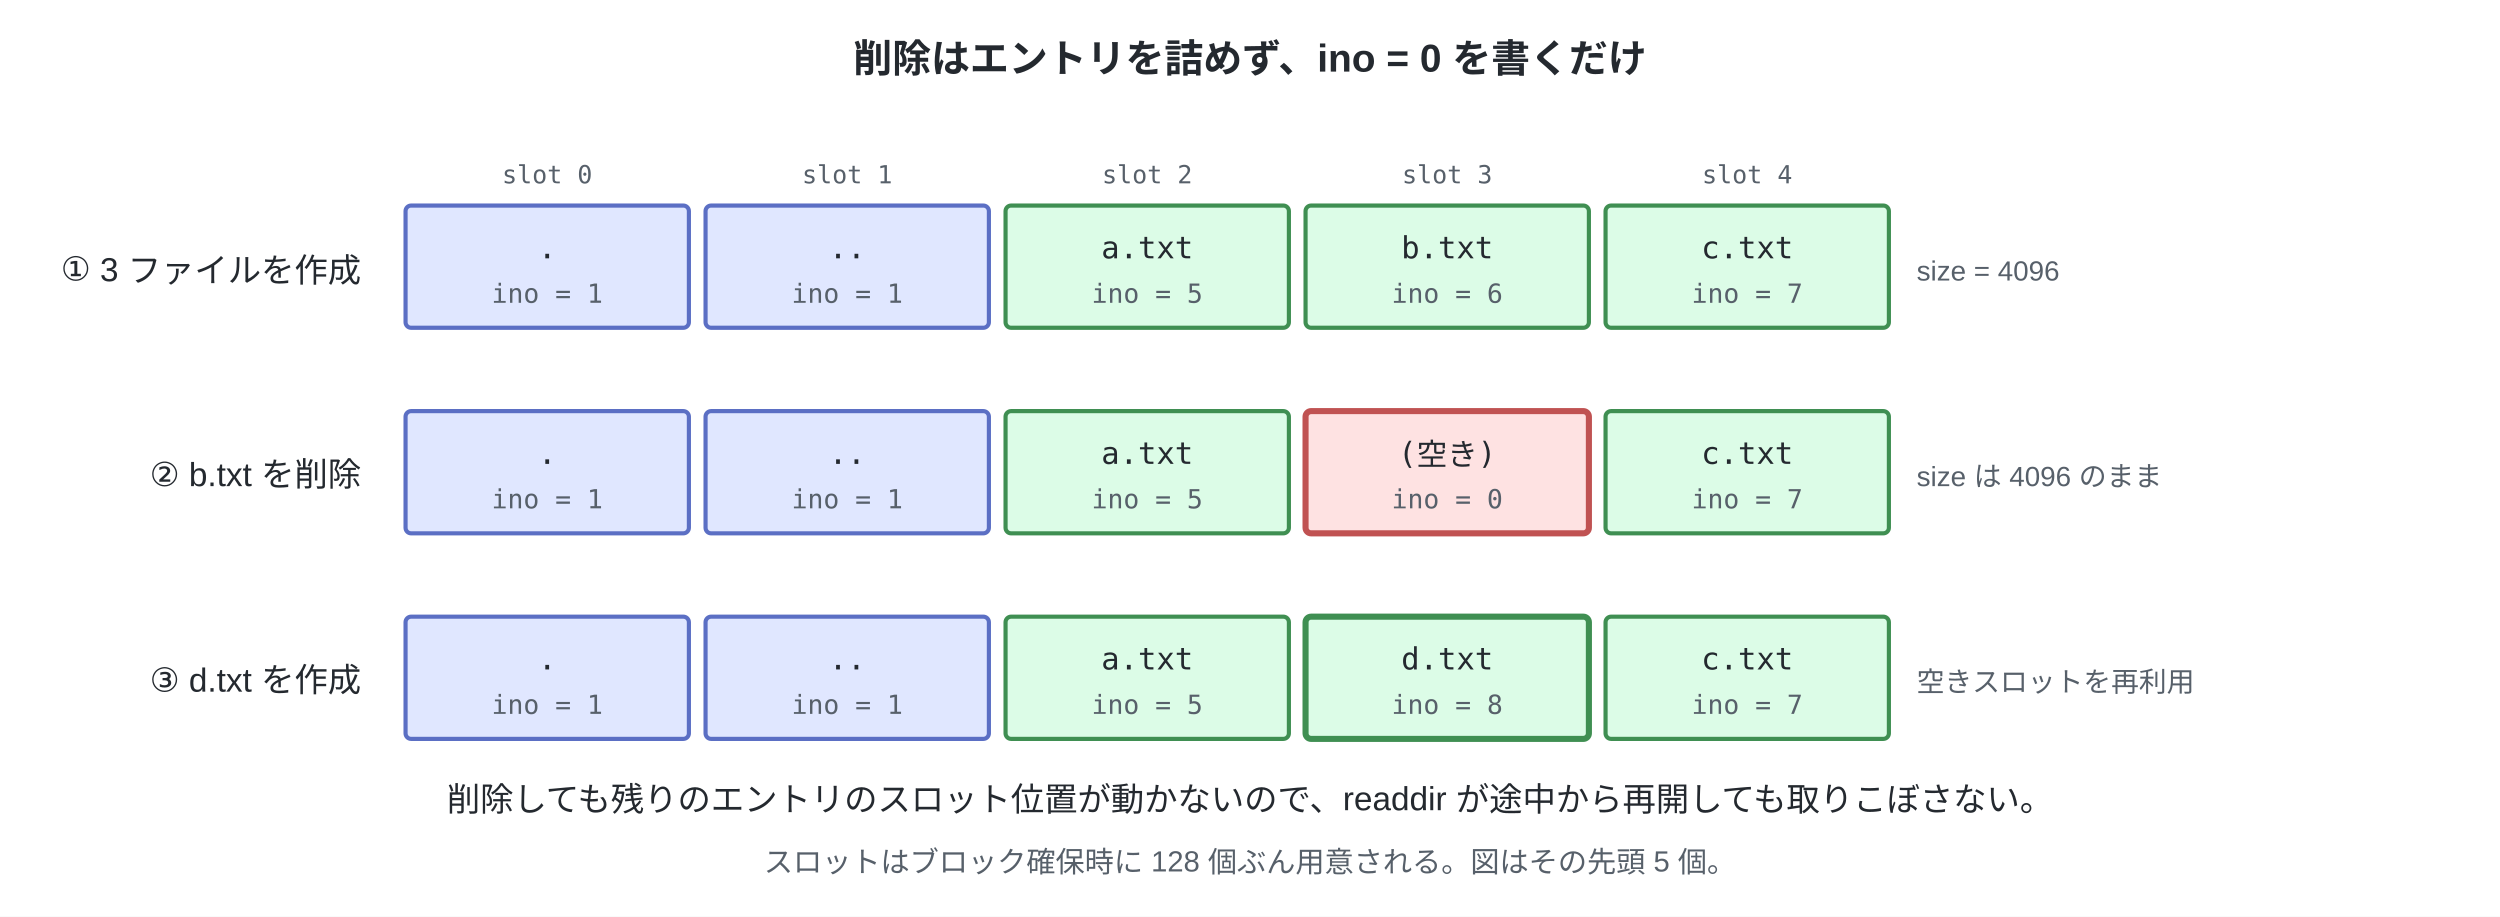
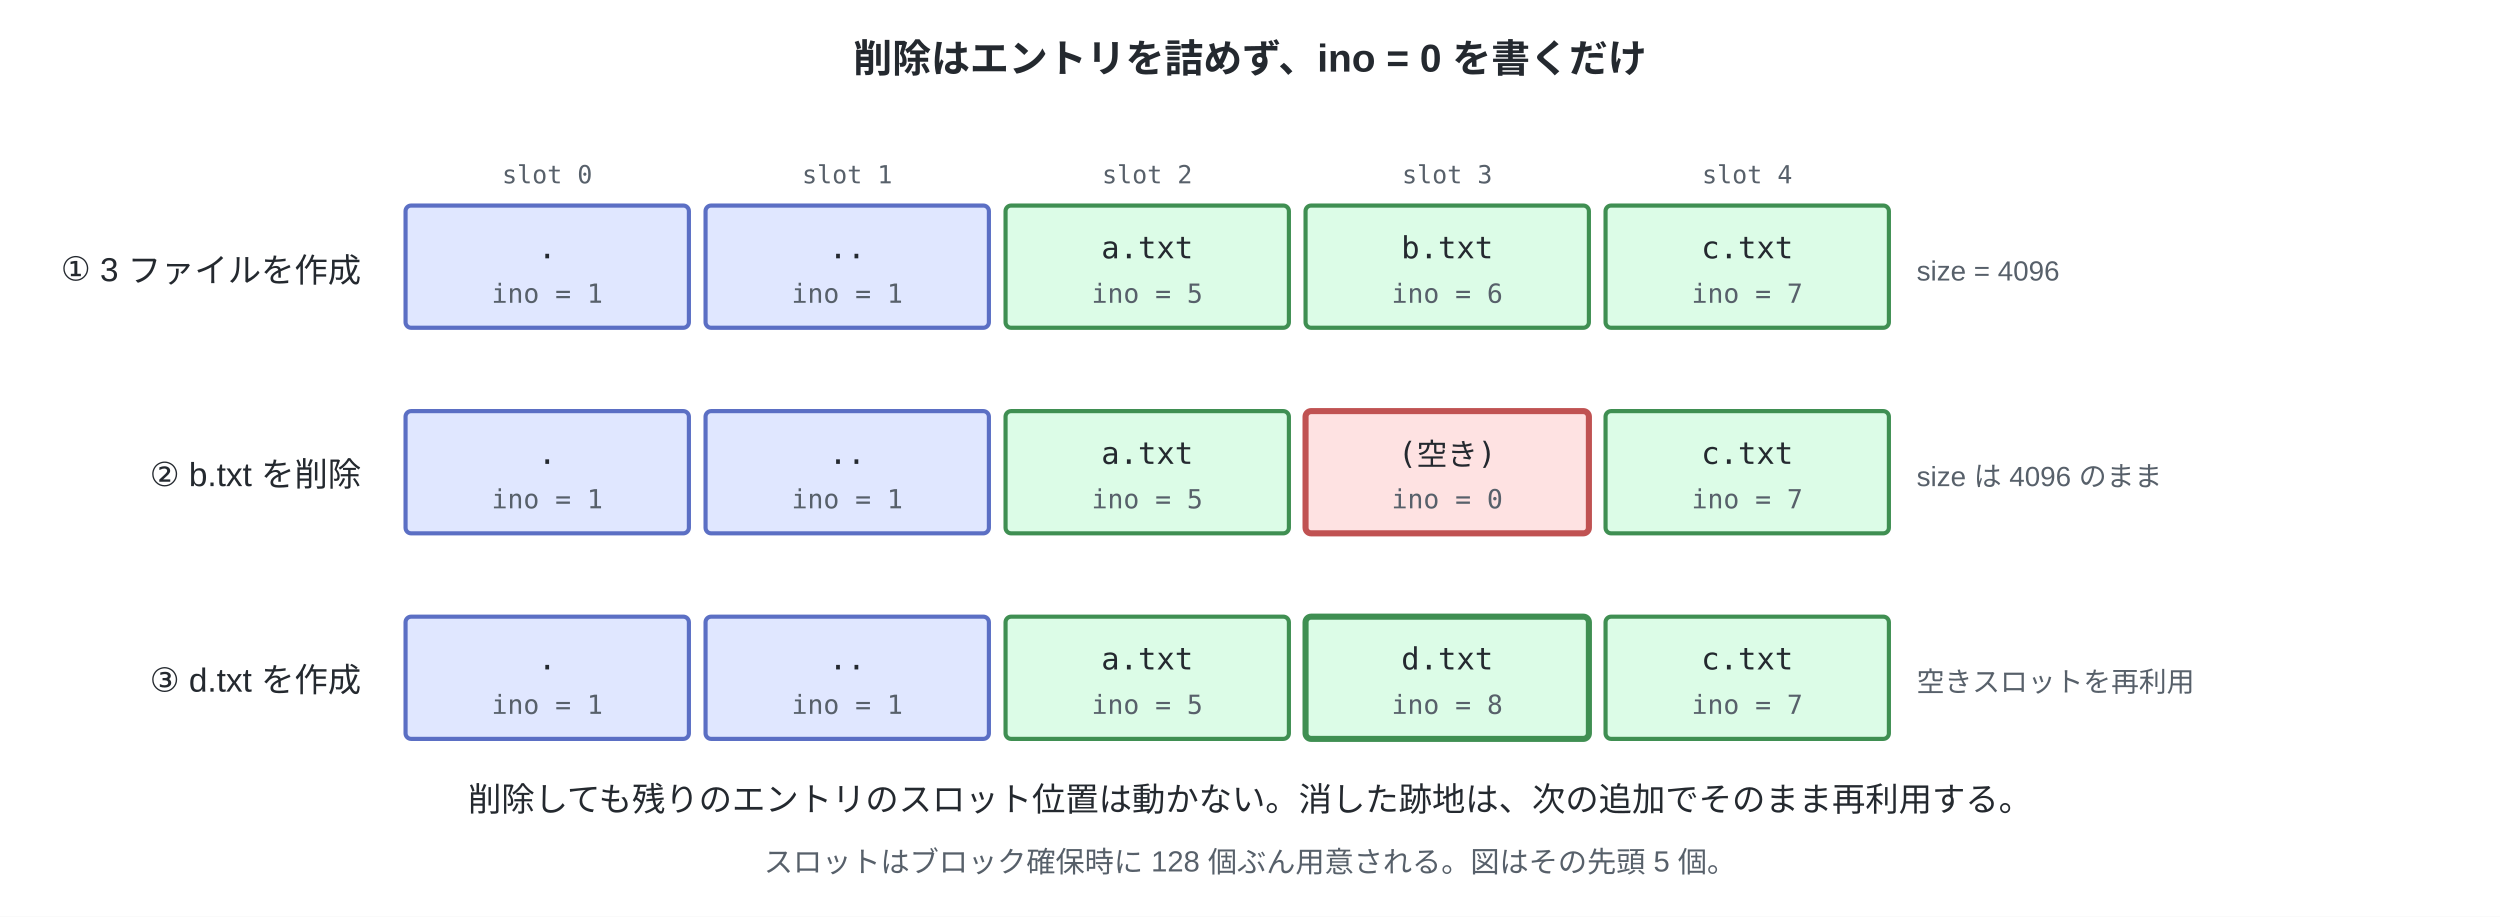
<svg xmlns="http://www.w3.org/2000/svg" width="900" height="330" viewBox="0 0 900 330" role="img" font-family="Helvetica Neue, Arial, Hiragino Sans, Noto Sans JP, sans-serif">
  <rect x="0" y="0" width="900" height="330" fill="#ffffff" />
  <defs>
    <marker id="a" viewBox="0 0 10 10" refX="9" refY="5" markerWidth="6" markerHeight="6" orient="auto-start-reverse">
      <path d="M 0 0 L 10 5 L 0 10 z" fill="#57606a" />
    </marker>
    <marker id="g" viewBox="0 0 10 10" refX="9" refY="5" markerWidth="6" markerHeight="6" orient="auto-start-reverse">
      <path d="M 0 0 L 10 5 L 0 10 z" fill="#5b6fc4" />
    </marker>
  </defs>
  <text x="450.0" y="26" font-size="14" fill="#24292f" text-anchor="middle" font-family="Helvetica Neue, Arial, Hiragino Sans, Noto Sans JP, sans-serif" font-weight="bold">削除はエントリを詰めず、ino = 0 を書くだけ</text>
  <text x="130" y="101" font-size="12" fill="#24292f" text-anchor="end" font-family="Helvetica Neue, Arial, Hiragino Sans, Noto Sans JP, sans-serif" font-weight="normal">① 3 ファイルを作成</text>
  <rect x="146" y="74" width="102" height="44" rx="2" fill="#e0e7ff" stroke="#5b6fc4" stroke-width="1.5" />
  <text x="197.0" y="93" font-size="11" fill="#24292f" text-anchor="middle" font-family="SFMono-Regular, Menlo, Consolas, monospace" font-weight="normal">.</text>
  <text x="197.0" y="109" font-size="9.5" fill="#57606a" text-anchor="middle" font-family="SFMono-Regular, Menlo, Consolas, monospace" font-weight="normal">ino = 1</text>
  <text x="197.0" y="66" font-size="9" fill="#57606a" text-anchor="middle" font-family="SFMono-Regular, Menlo, Consolas, monospace" font-weight="normal">slot 0</text>
  <rect x="254" y="74" width="102" height="44" rx="2" fill="#e0e7ff" stroke="#5b6fc4" stroke-width="1.5" />
  <text x="305.0" y="93" font-size="11" fill="#24292f" text-anchor="middle" font-family="SFMono-Regular, Menlo, Consolas, monospace" font-weight="normal">..</text>
  <text x="305.0" y="109" font-size="9.5" fill="#57606a" text-anchor="middle" font-family="SFMono-Regular, Menlo, Consolas, monospace" font-weight="normal">ino = 1</text>
  <text x="305.0" y="66" font-size="9" fill="#57606a" text-anchor="middle" font-family="SFMono-Regular, Menlo, Consolas, monospace" font-weight="normal">slot 1</text>
  <rect x="362" y="74" width="102" height="44" rx="2" fill="#dcfce7" stroke="#3f8f52" stroke-width="1.5" />
  <text x="413.0" y="93" font-size="11" fill="#24292f" text-anchor="middle" font-family="SFMono-Regular, Menlo, Consolas, monospace" font-weight="normal">a.txt</text>
  <text x="413.0" y="109" font-size="9.5" fill="#57606a" text-anchor="middle" font-family="SFMono-Regular, Menlo, Consolas, monospace" font-weight="normal">ino = 5</text>
  <text x="413.0" y="66" font-size="9" fill="#57606a" text-anchor="middle" font-family="SFMono-Regular, Menlo, Consolas, monospace" font-weight="normal">slot 2</text>
  <rect x="470" y="74" width="102" height="44" rx="2" fill="#dcfce7" stroke="#3f8f52" stroke-width="1.5" />
  <text x="521.0" y="93" font-size="11" fill="#24292f" text-anchor="middle" font-family="SFMono-Regular, Menlo, Consolas, monospace" font-weight="normal">b.txt</text>
  <text x="521.0" y="109" font-size="9.5" fill="#57606a" text-anchor="middle" font-family="SFMono-Regular, Menlo, Consolas, monospace" font-weight="normal">ino = 6</text>
  <text x="521.0" y="66" font-size="9" fill="#57606a" text-anchor="middle" font-family="SFMono-Regular, Menlo, Consolas, monospace" font-weight="normal">slot 3</text>
  <rect x="578" y="74" width="102" height="44" rx="2" fill="#dcfce7" stroke="#3f8f52" stroke-width="1.5" />
  <text x="629.0" y="93" font-size="11" fill="#24292f" text-anchor="middle" font-family="SFMono-Regular, Menlo, Consolas, monospace" font-weight="normal">c.txt</text>
  <text x="629.0" y="109" font-size="9.5" fill="#57606a" text-anchor="middle" font-family="SFMono-Regular, Menlo, Consolas, monospace" font-weight="normal">ino = 7</text>
  <text x="629.0" y="66" font-size="9" fill="#57606a" text-anchor="middle" font-family="SFMono-Regular, Menlo, Consolas, monospace" font-weight="normal">slot 4</text>
  <text x="690" y="101" font-size="10" fill="#57606a" text-anchor="start" font-family="Helvetica Neue, Arial, Hiragino Sans, Noto Sans JP, sans-serif" font-weight="normal">size = 4096</text>
  <text x="130" y="175" font-size="12" fill="#24292f" text-anchor="end" font-family="Helvetica Neue, Arial, Hiragino Sans, Noto Sans JP, sans-serif" font-weight="normal">② b.txt を削除</text>
  <rect x="146" y="148" width="102" height="44" rx="2" fill="#e0e7ff" stroke="#5b6fc4" stroke-width="1.5" />
  <text x="197.0" y="167" font-size="11" fill="#24292f" text-anchor="middle" font-family="SFMono-Regular, Menlo, Consolas, monospace" font-weight="normal">.</text>
  <text x="197.0" y="183" font-size="9.5" fill="#57606a" text-anchor="middle" font-family="SFMono-Regular, Menlo, Consolas, monospace" font-weight="normal">ino = 1</text>
  <rect x="254" y="148" width="102" height="44" rx="2" fill="#e0e7ff" stroke="#5b6fc4" stroke-width="1.5" />
  <text x="305.0" y="167" font-size="11" fill="#24292f" text-anchor="middle" font-family="SFMono-Regular, Menlo, Consolas, monospace" font-weight="normal">..</text>
  <text x="305.0" y="183" font-size="9.5" fill="#57606a" text-anchor="middle" font-family="SFMono-Regular, Menlo, Consolas, monospace" font-weight="normal">ino = 1</text>
  <rect x="362" y="148" width="102" height="44" rx="2" fill="#dcfce7" stroke="#3f8f52" stroke-width="1.5" />
  <text x="413.0" y="167" font-size="11" fill="#24292f" text-anchor="middle" font-family="SFMono-Regular, Menlo, Consolas, monospace" font-weight="normal">a.txt</text>
  <text x="413.0" y="183" font-size="9.5" fill="#57606a" text-anchor="middle" font-family="SFMono-Regular, Menlo, Consolas, monospace" font-weight="normal">ino = 5</text>
  <rect x="470" y="148" width="102" height="44" rx="2" fill="#fee2e2" stroke="#c05252" stroke-width="2.2" />
  <text x="521.0" y="167" font-size="11" fill="#24292f" text-anchor="middle" font-family="SFMono-Regular, Menlo, Consolas, monospace" font-weight="normal">(空き)</text>
  <text x="521.0" y="183" font-size="9.5" fill="#57606a" text-anchor="middle" font-family="SFMono-Regular, Menlo, Consolas, monospace" font-weight="normal">ino = 0</text>
  <rect x="578" y="148" width="102" height="44" rx="2" fill="#dcfce7" stroke="#3f8f52" stroke-width="1.5" />
  <text x="629.0" y="167" font-size="11" fill="#24292f" text-anchor="middle" font-family="SFMono-Regular, Menlo, Consolas, monospace" font-weight="normal">c.txt</text>
  <text x="629.0" y="183" font-size="9.5" fill="#57606a" text-anchor="middle" font-family="SFMono-Regular, Menlo, Consolas, monospace" font-weight="normal">ino = 7</text>
  <text x="690" y="175" font-size="10" fill="#57606a" text-anchor="start" font-family="Helvetica Neue, Arial, Hiragino Sans, Noto Sans JP, sans-serif" font-weight="normal">size は 4096 のまま</text>
  <text x="130" y="249" font-size="12" fill="#24292f" text-anchor="end" font-family="Helvetica Neue, Arial, Hiragino Sans, Noto Sans JP, sans-serif" font-weight="normal">③ d.txt を作成</text>
  <rect x="146" y="222" width="102" height="44" rx="2" fill="#e0e7ff" stroke="#5b6fc4" stroke-width="1.5" />
  <text x="197.0" y="241" font-size="11" fill="#24292f" text-anchor="middle" font-family="SFMono-Regular, Menlo, Consolas, monospace" font-weight="normal">.</text>
  <text x="197.0" y="257" font-size="9.5" fill="#57606a" text-anchor="middle" font-family="SFMono-Regular, Menlo, Consolas, monospace" font-weight="normal">ino = 1</text>
  <rect x="254" y="222" width="102" height="44" rx="2" fill="#e0e7ff" stroke="#5b6fc4" stroke-width="1.5" />
  <text x="305.0" y="241" font-size="11" fill="#24292f" text-anchor="middle" font-family="SFMono-Regular, Menlo, Consolas, monospace" font-weight="normal">..</text>
  <text x="305.0" y="257" font-size="9.5" fill="#57606a" text-anchor="middle" font-family="SFMono-Regular, Menlo, Consolas, monospace" font-weight="normal">ino = 1</text>
  <rect x="362" y="222" width="102" height="44" rx="2" fill="#dcfce7" stroke="#3f8f52" stroke-width="1.5" />
  <text x="413.0" y="241" font-size="11" fill="#24292f" text-anchor="middle" font-family="SFMono-Regular, Menlo, Consolas, monospace" font-weight="normal">a.txt</text>
  <text x="413.0" y="257" font-size="9.5" fill="#57606a" text-anchor="middle" font-family="SFMono-Regular, Menlo, Consolas, monospace" font-weight="normal">ino = 5</text>
  <rect x="470" y="222" width="102" height="44" rx="2" fill="#dcfce7" stroke="#3f8f52" stroke-width="2.2" />
  <text x="521.0" y="241" font-size="11" fill="#24292f" text-anchor="middle" font-family="SFMono-Regular, Menlo, Consolas, monospace" font-weight="normal">d.txt</text>
  <text x="521.0" y="257" font-size="9.5" fill="#57606a" text-anchor="middle" font-family="SFMono-Regular, Menlo, Consolas, monospace" font-weight="normal">ino = 8</text>
  <rect x="578" y="222" width="102" height="44" rx="2" fill="#dcfce7" stroke="#3f8f52" stroke-width="1.5" />
  <text x="629.0" y="241" font-size="11" fill="#24292f" text-anchor="middle" font-family="SFMono-Regular, Menlo, Consolas, monospace" font-weight="normal">c.txt</text>
  <text x="629.0" y="257" font-size="9.5" fill="#57606a" text-anchor="middle" font-family="SFMono-Regular, Menlo, Consolas, monospace" font-weight="normal">ino = 7</text>
  <text x="690" y="249" font-size="10" fill="#57606a" text-anchor="start" font-family="Helvetica Neue, Arial, Hiragino Sans, Noto Sans JP, sans-serif" font-weight="normal">空きスロットを再利用</text>
-   <text x="450.0" y="292" font-size="12" fill="#24292f" text-anchor="middle" font-family="Helvetica Neue, Arial, Hiragino Sans, Noto Sans JP, sans-serif" font-weight="normal">削除しても残りのエントリのスロット位置が動かないので、readdir が途中から再開しても取りこぼさない。</text>
+   <text x="450.0" y="292" font-size="12" fill="#24292f" text-anchor="middle" font-family="Helvetica Neue, Arial, Hiragino Sans, Noto Sans JP, sans-serif" font-weight="normal">削除しても残りのエントリのスロット位置は動かない。消した跡地は、次の追加でそのまま再利用する。</text>
  <text x="450.0" y="314" font-size="10.5" fill="#57606a" text-anchor="middle" font-family="Helvetica Neue, Arial, Hiragino Sans, Noto Sans JP, sans-serif" font-weight="normal">スロットはブロック確保時に 128 個ぶん用意される。図はその先頭 5 個。</text>
</svg>
